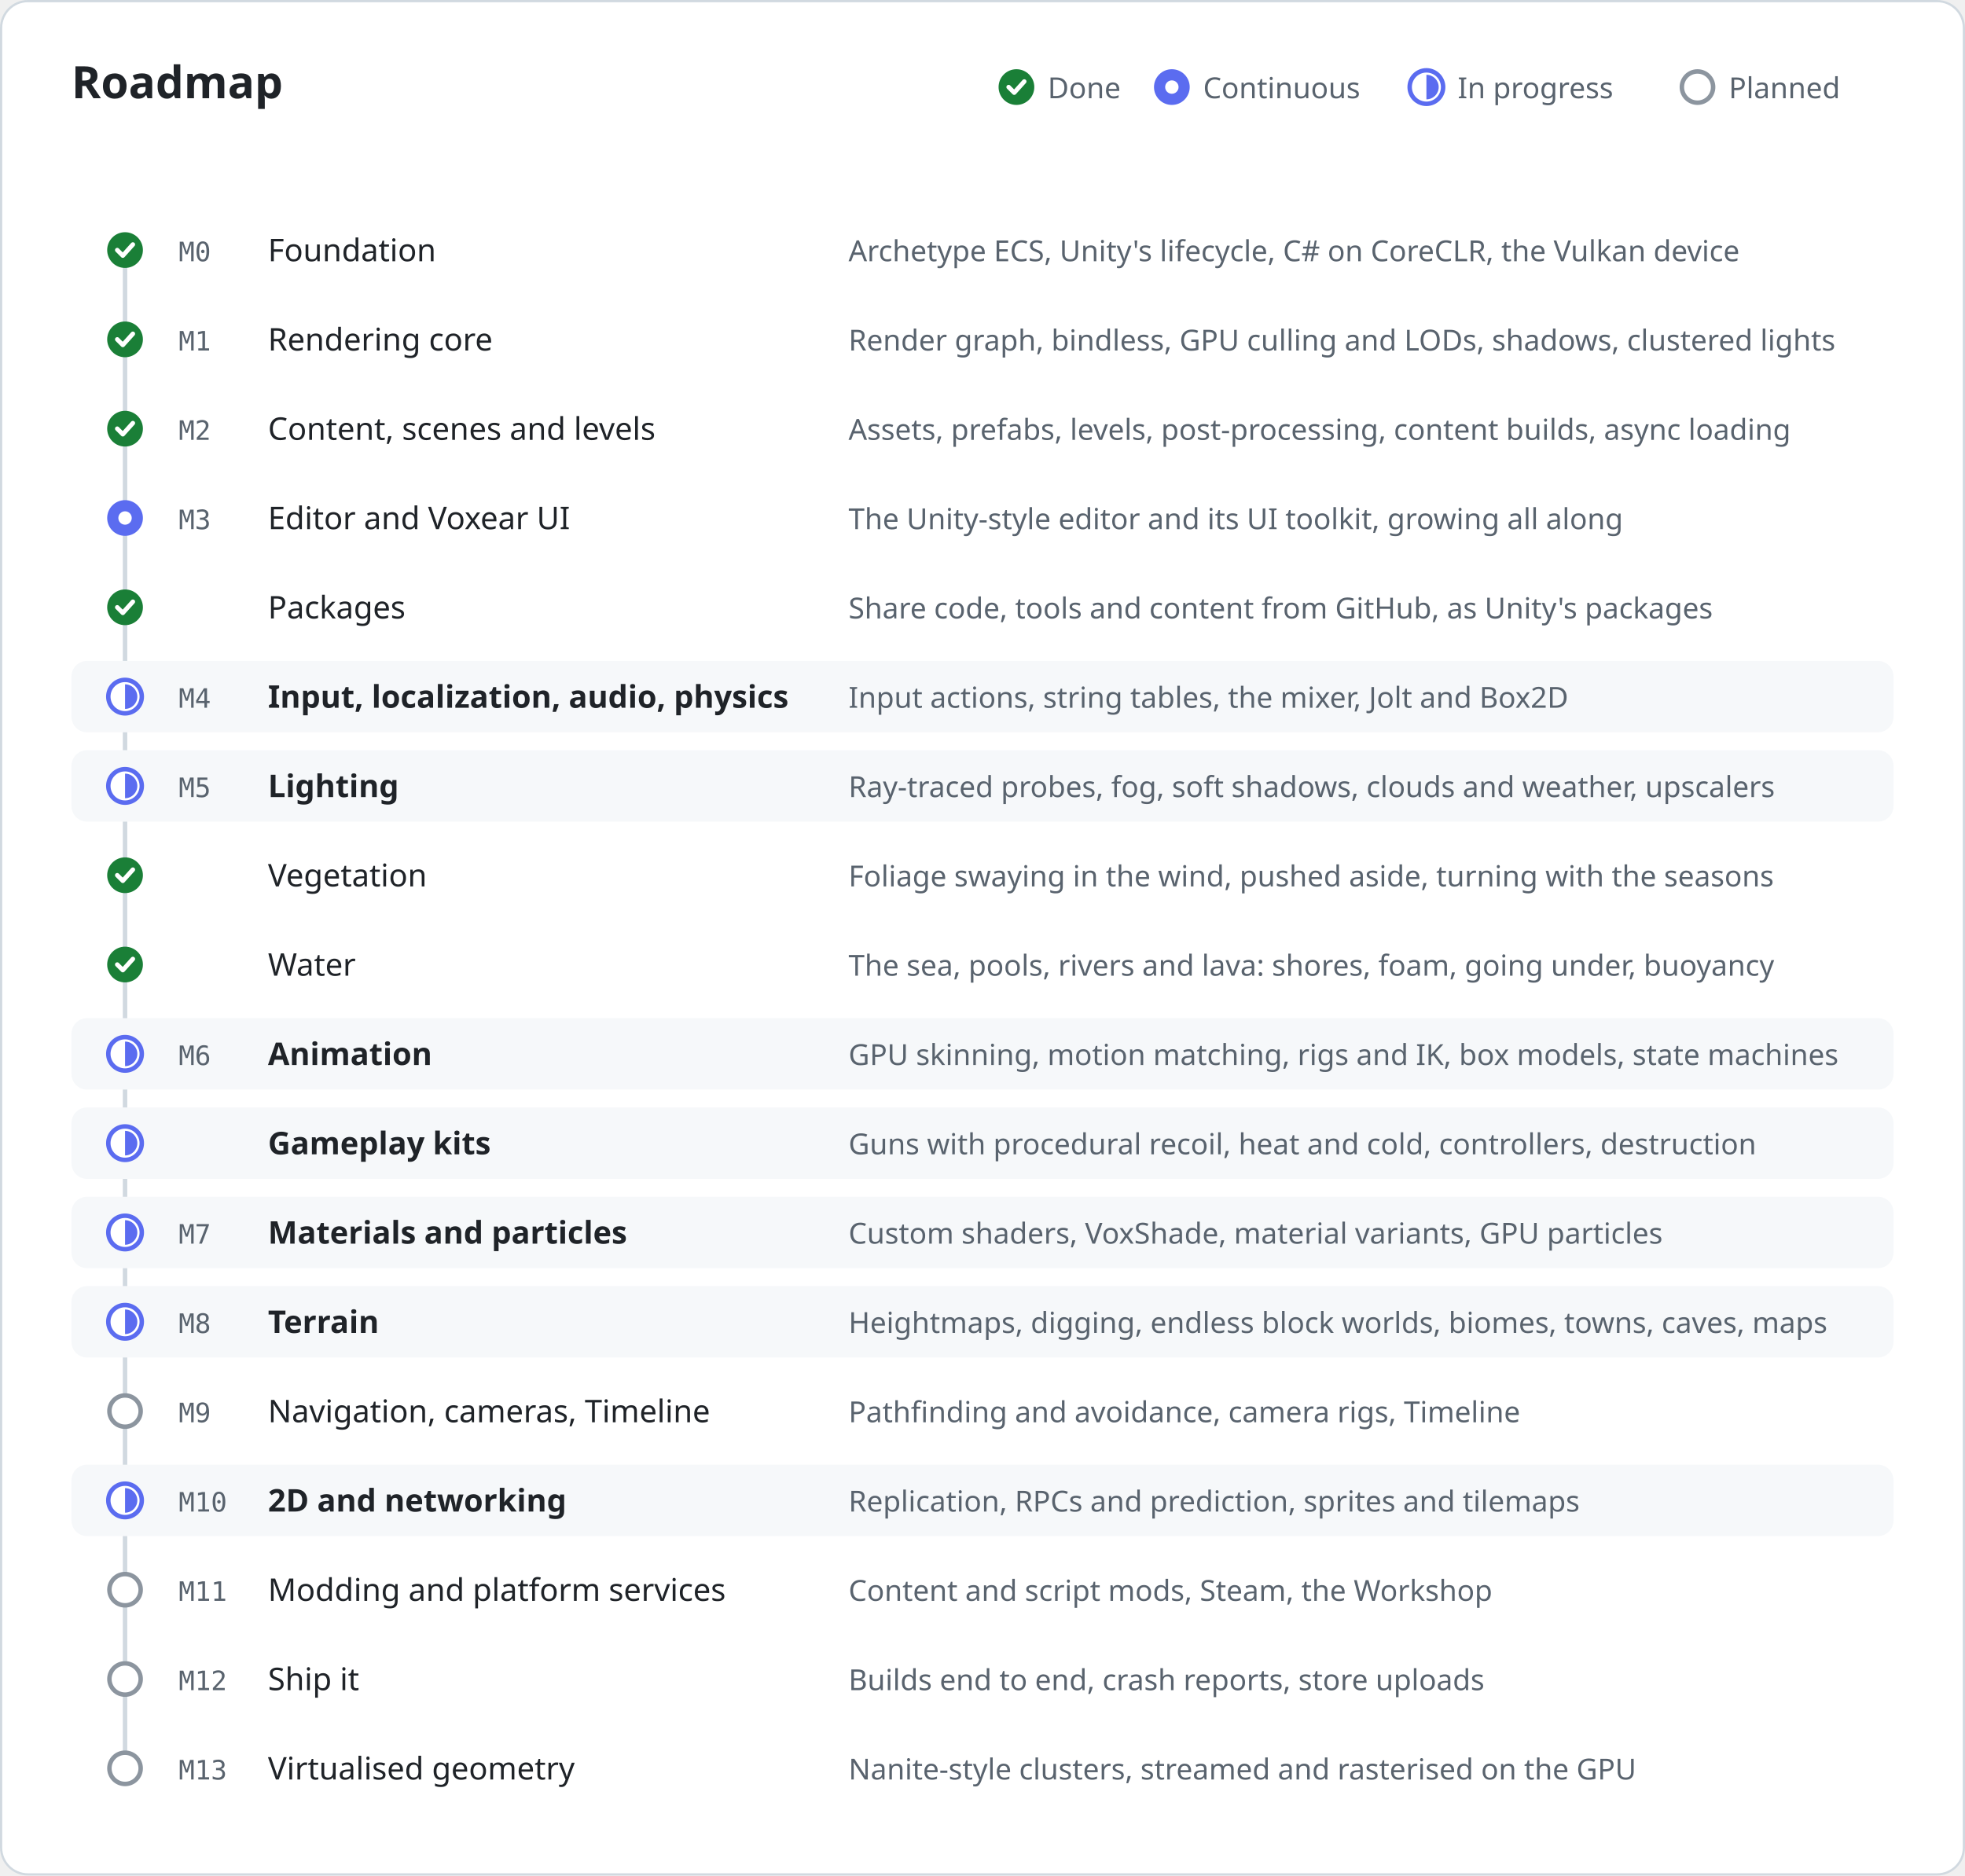
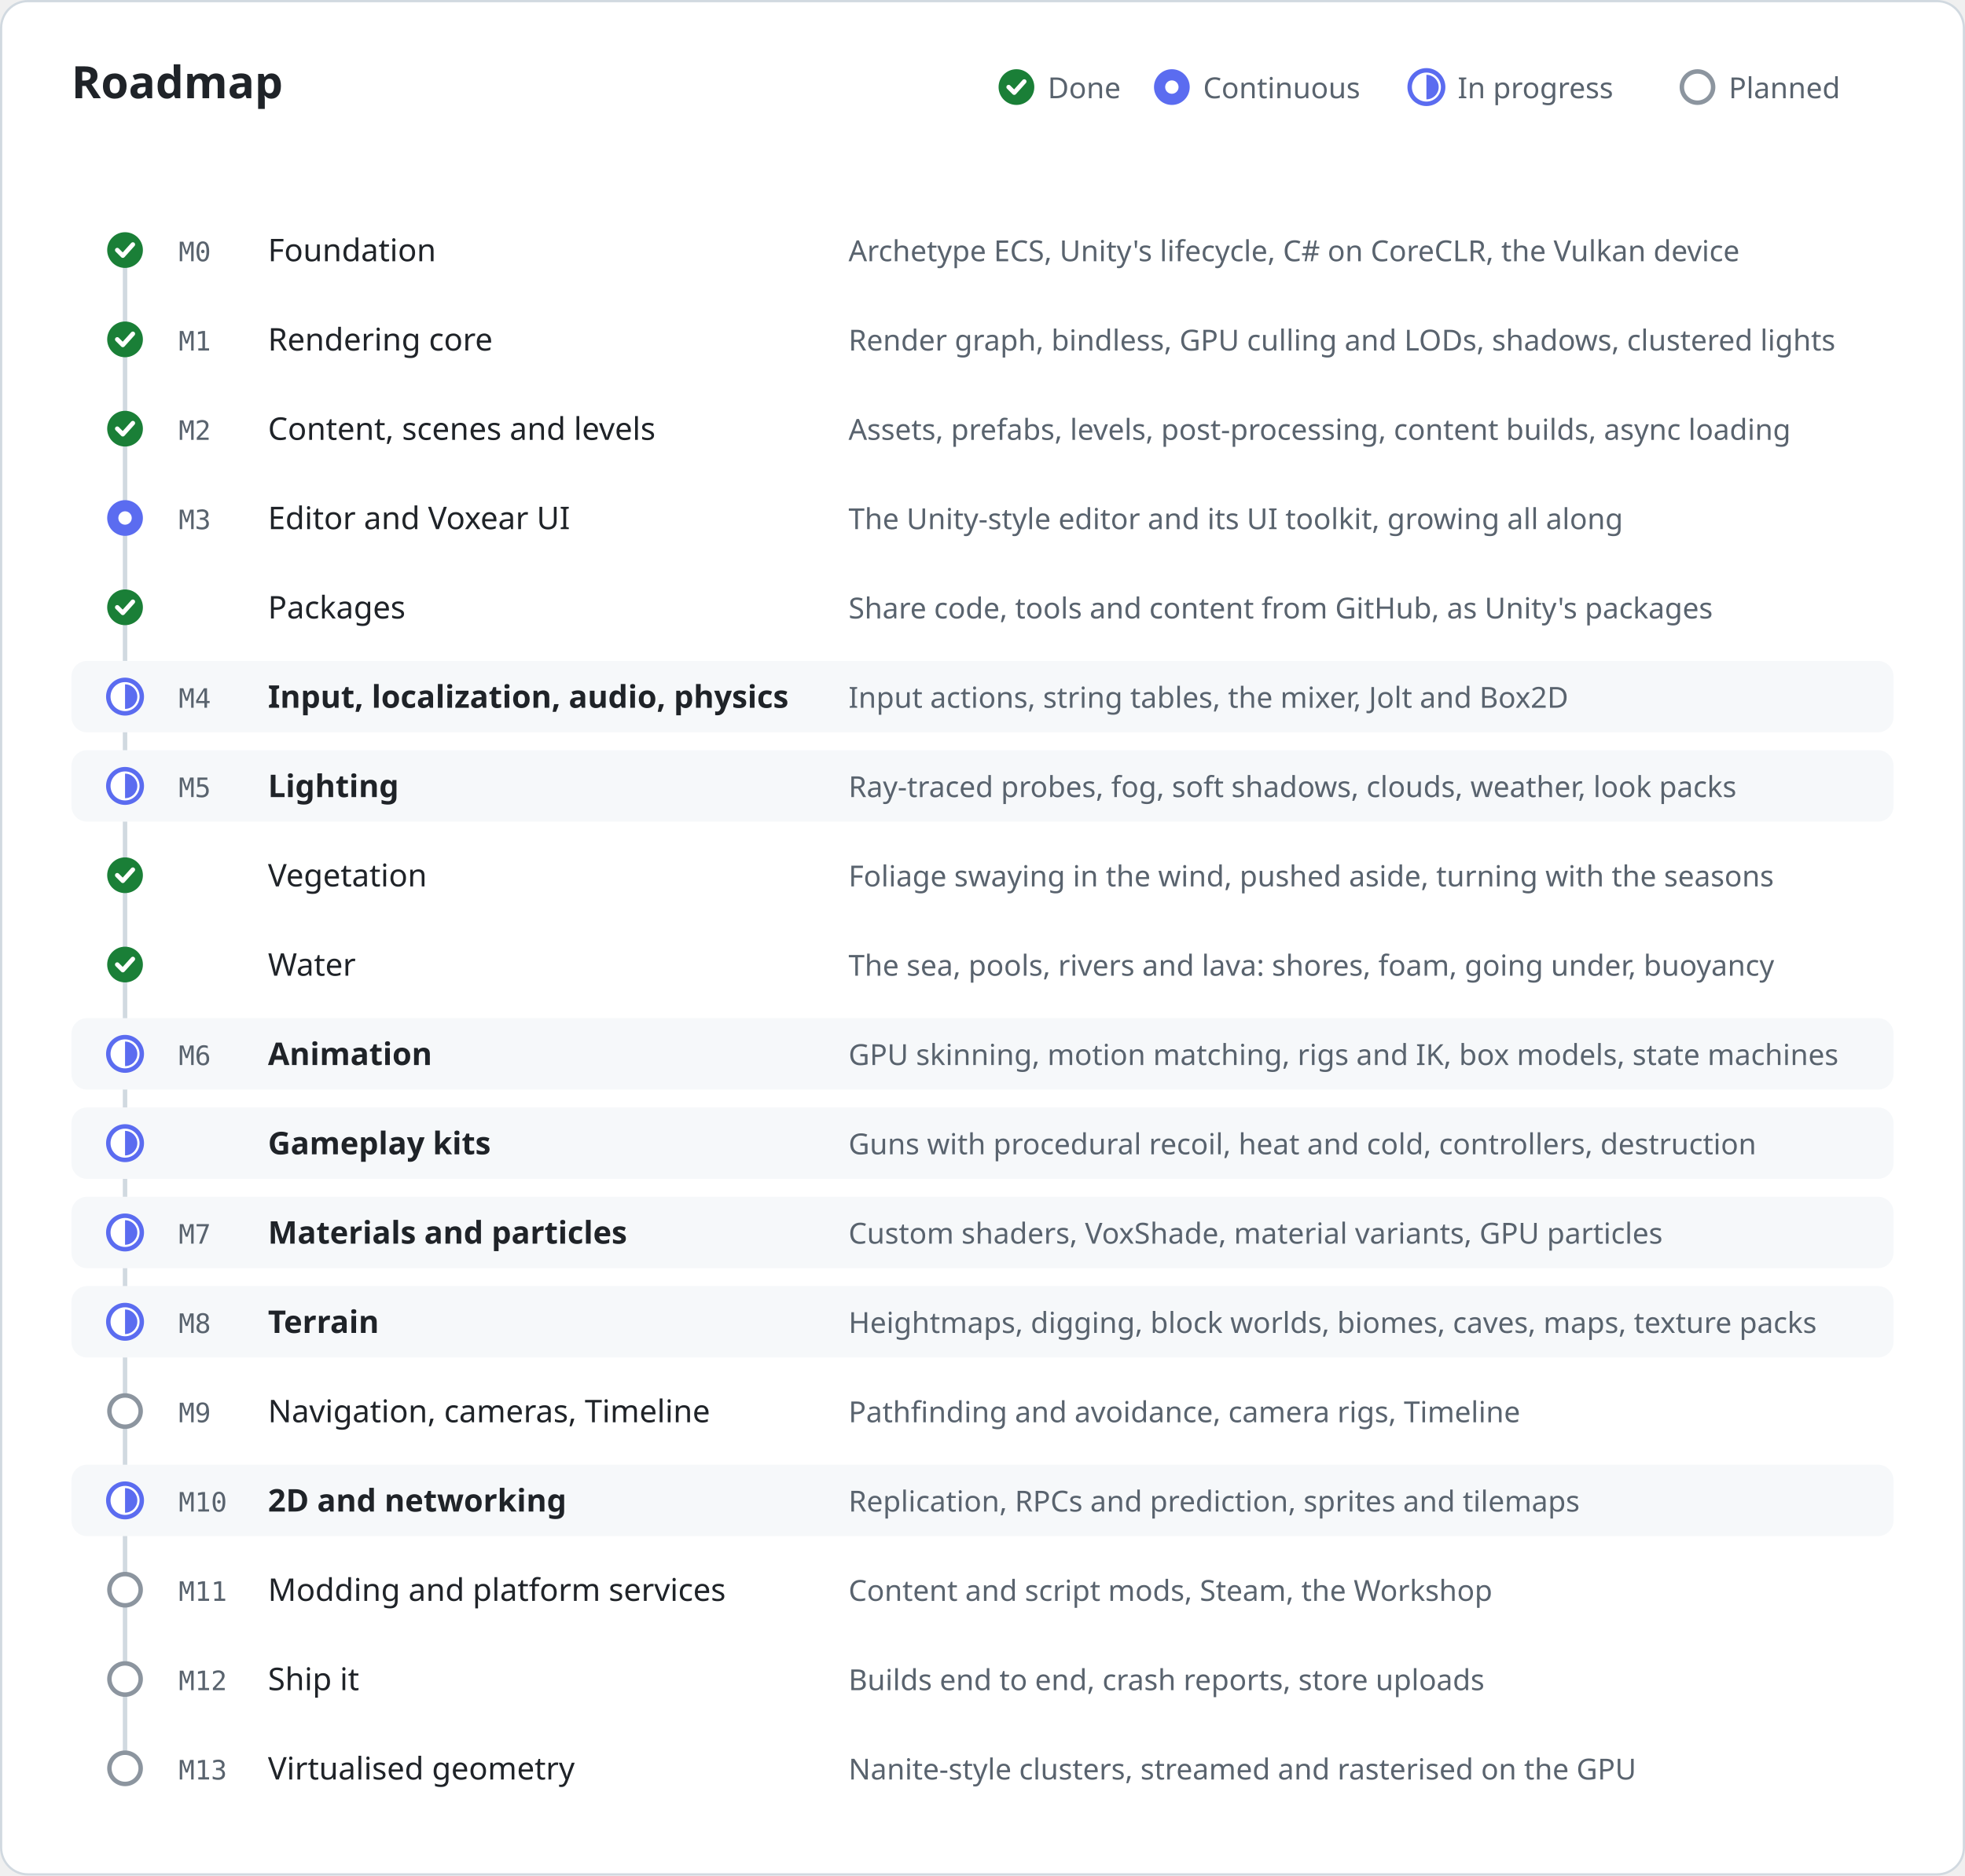
<svg xmlns="http://www.w3.org/2000/svg" width="880" height="840" viewBox="0 0 880 840" role="img" aria-label="Voxear roadmap">
  <rect x="0.5" y="0.5" width="879" height="839" rx="12" fill="#ffffff" stroke="#d1d9e0" />
  <text x="32" y="44" font-family="-apple-system, BlinkMacSystemFont, 'Segoe UI', 'Noto Sans', Helvetica, Arial, sans-serif" font-size="20" font-weight="600" fill="#1f2328">Roadmap</text>
  <circle cx="760.2" cy="39" r="7" fill="#ffffff" stroke="#8c959f" stroke-width="2" />
  <text x="774.2" y="44" font-family="-apple-system, BlinkMacSystemFont, 'Segoe UI', 'Noto Sans', Helvetica, Arial, sans-serif" font-size="13" fill="#59636e">Planned</text>
  <circle cx="638.8" cy="39" r="7.5" fill="#ffffff" stroke="#5b6cf0" stroke-width="2" />
  <path d="M638.8 33.5 a5.5 5.5 0 0 1 0 11 z" fill="#5b6cf0" />
  <text x="652.8" y="44" font-family="-apple-system, BlinkMacSystemFont, 'Segoe UI', 'Noto Sans', Helvetica, Arial, sans-serif" font-size="13" fill="#59636e">In progress</text>
  <circle cx="524.8" cy="39" r="8" fill="#5b6cf0" />
  <circle cx="524.8" cy="39" r="3" fill="#ffffff" />
  <text x="538.8" y="44" font-family="-apple-system, BlinkMacSystemFont, 'Segoe UI', 'Noto Sans', Helvetica, Arial, sans-serif" font-size="13" fill="#59636e">Continuous</text>
  <circle cx="455.2" cy="39" r="8" fill="#1a7f37" />
  <path d="M451.7 39 l2.5 2.5 l4.5-5" fill="none" stroke="#ffffff" stroke-width="2" stroke-linecap="round" stroke-linejoin="round" />
  <text x="469.2" y="44" font-family="-apple-system, BlinkMacSystemFont, 'Segoe UI', 'Noto Sans', Helvetica, Arial, sans-serif" font-size="13" fill="#59636e">Done</text>
  <line x1="56" y1="112" x2="56" y2="792" stroke="#d1d9e0" stroke-width="2" />
  <circle cx="56" cy="112" r="8" fill="#1a7f37" />
  <path d="M52.5 112 l2.5 2.5 l4.5-5" fill="none" stroke="#ffffff" stroke-width="2" stroke-linecap="round" stroke-linejoin="round" />
  <text x="80" y="117" font-family="ui-monospace, SFMono-Regular, 'SF Mono', Menlo, Consolas, monospace" font-size="12" fill="#59636e">M0</text>
  <text x="120" y="117" font-family="-apple-system, BlinkMacSystemFont, 'Segoe UI', 'Noto Sans', Helvetica, Arial, sans-serif" font-size="14" font-weight="500" fill="#1f2328">Foundation</text>
  <text x="380" y="117" font-family="-apple-system, BlinkMacSystemFont, 'Segoe UI', 'Noto Sans', Helvetica, Arial, sans-serif" font-size="13" fill="#59636e">Archetype ECS, Unity's lifecycle, C# on CoreCLR, the Vulkan device</text>
  <circle cx="56" cy="152" r="8" fill="#1a7f37" />
  <path d="M52.5 152 l2.5 2.5 l4.5-5" fill="none" stroke="#ffffff" stroke-width="2" stroke-linecap="round" stroke-linejoin="round" />
  <text x="80" y="157" font-family="ui-monospace, SFMono-Regular, 'SF Mono', Menlo, Consolas, monospace" font-size="12" fill="#59636e">M1</text>
  <text x="120" y="157" font-family="-apple-system, BlinkMacSystemFont, 'Segoe UI', 'Noto Sans', Helvetica, Arial, sans-serif" font-size="14" font-weight="500" fill="#1f2328">Rendering core</text>
  <text x="380" y="157" font-family="-apple-system, BlinkMacSystemFont, 'Segoe UI', 'Noto Sans', Helvetica, Arial, sans-serif" font-size="13" fill="#59636e">Render graph, bindless, GPU culling and LODs, shadows, clustered lights</text>
  <circle cx="56" cy="192" r="8" fill="#1a7f37" />
  <path d="M52.5 192 l2.5 2.5 l4.5-5" fill="none" stroke="#ffffff" stroke-width="2" stroke-linecap="round" stroke-linejoin="round" />
  <text x="80" y="197" font-family="ui-monospace, SFMono-Regular, 'SF Mono', Menlo, Consolas, monospace" font-size="12" fill="#59636e">M2</text>
  <text x="120" y="197" font-family="-apple-system, BlinkMacSystemFont, 'Segoe UI', 'Noto Sans', Helvetica, Arial, sans-serif" font-size="14" font-weight="500" fill="#1f2328">Content, scenes and levels</text>
  <text x="380" y="197" font-family="-apple-system, BlinkMacSystemFont, 'Segoe UI', 'Noto Sans', Helvetica, Arial, sans-serif" font-size="13" fill="#59636e">Assets, prefabs, levels, post-processing, content builds, async loading</text>
  <circle cx="56" cy="232" r="8" fill="#5b6cf0" />
  <circle cx="56" cy="232" r="3" fill="#ffffff" />
  <text x="80" y="237" font-family="ui-monospace, SFMono-Regular, 'SF Mono', Menlo, Consolas, monospace" font-size="12" fill="#59636e">M3</text>
  <text x="120" y="237" font-family="-apple-system, BlinkMacSystemFont, 'Segoe UI', 'Noto Sans', Helvetica, Arial, sans-serif" font-size="14" font-weight="500" fill="#1f2328">Editor and Voxear UI</text>
  <text x="380" y="237" font-family="-apple-system, BlinkMacSystemFont, 'Segoe UI', 'Noto Sans', Helvetica, Arial, sans-serif" font-size="13" fill="#59636e">The Unity-style editor and its UI toolkit, growing all along</text>
  <circle cx="56" cy="272" r="8" fill="#1a7f37" />
  <path d="M52.5 272 l2.5 2.5 l4.5-5" fill="none" stroke="#ffffff" stroke-width="2" stroke-linecap="round" stroke-linejoin="round" />
  <text x="80" y="277" font-family="ui-monospace, SFMono-Regular, 'SF Mono', Menlo, Consolas, monospace" font-size="12" fill="#59636e" />
  <text x="120" y="277" font-family="-apple-system, BlinkMacSystemFont, 'Segoe UI', 'Noto Sans', Helvetica, Arial, sans-serif" font-size="14" font-weight="500" fill="#1f2328">Packages</text>
  <text x="380" y="277" font-family="-apple-system, BlinkMacSystemFont, 'Segoe UI', 'Noto Sans', Helvetica, Arial, sans-serif" font-size="13" fill="#59636e">Share code, tools and content from GitHub, as Unity's packages</text>
  <rect x="32" y="296" width="816" height="32" rx="7" fill="#f6f8fa" />
  <circle cx="56" cy="312" r="7.5" fill="#ffffff" stroke="#5b6cf0" stroke-width="2" />
  <path d="M56 306.5 a5.5 5.5 0 0 1 0 11 z" fill="#5b6cf0" />
  <text x="80" y="317" font-family="ui-monospace, SFMono-Regular, 'SF Mono', Menlo, Consolas, monospace" font-size="12" fill="#59636e">M4</text>
  <text x="120" y="317" font-family="-apple-system, BlinkMacSystemFont, 'Segoe UI', 'Noto Sans', Helvetica, Arial, sans-serif" font-size="14" font-weight="600" fill="#1f2328">Input, localization, audio, physics</text>
  <text x="380" y="317" font-family="-apple-system, BlinkMacSystemFont, 'Segoe UI', 'Noto Sans', Helvetica, Arial, sans-serif" font-size="13" fill="#59636e">Input actions, string tables, the mixer, Jolt and Box2D</text>
  <rect x="32" y="336" width="816" height="32" rx="7" fill="#f6f8fa" />
  <circle cx="56" cy="352" r="7.5" fill="#ffffff" stroke="#5b6cf0" stroke-width="2" />
  <path d="M56 346.5 a5.5 5.5 0 0 1 0 11 z" fill="#5b6cf0" />
  <text x="80" y="357" font-family="ui-monospace, SFMono-Regular, 'SF Mono', Menlo, Consolas, monospace" font-size="12" fill="#59636e">M5</text>
  <text x="120" y="357" font-family="-apple-system, BlinkMacSystemFont, 'Segoe UI', 'Noto Sans', Helvetica, Arial, sans-serif" font-size="14" font-weight="600" fill="#1f2328">Lighting</text>
-   <text x="380" y="357" font-family="-apple-system, BlinkMacSystemFont, 'Segoe UI', 'Noto Sans', Helvetica, Arial, sans-serif" font-size="13" fill="#59636e">Ray-traced probes, fog, soft shadows, clouds and weather, upscalers</text>
+   <text x="380" y="357" font-family="-apple-system, BlinkMacSystemFont, 'Segoe UI', 'Noto Sans', Helvetica, Arial, sans-serif" font-size="13" fill="#59636e">Ray-traced probes, fog, soft shadows, clouds, weather, look packs</text>
  <circle cx="56" cy="392" r="8" fill="#1a7f37" />
  <path d="M52.5 392 l2.5 2.5 l4.5-5" fill="none" stroke="#ffffff" stroke-width="2" stroke-linecap="round" stroke-linejoin="round" />
  <text x="80" y="397" font-family="ui-monospace, SFMono-Regular, 'SF Mono', Menlo, Consolas, monospace" font-size="12" fill="#59636e" />
  <text x="120" y="397" font-family="-apple-system, BlinkMacSystemFont, 'Segoe UI', 'Noto Sans', Helvetica, Arial, sans-serif" font-size="14" font-weight="500" fill="#1f2328">Vegetation</text>
  <text x="380" y="397" font-family="-apple-system, BlinkMacSystemFont, 'Segoe UI', 'Noto Sans', Helvetica, Arial, sans-serif" font-size="13" fill="#59636e">Foliage swaying in the wind, pushed aside, turning with the seasons</text>
  <circle cx="56" cy="432" r="8" fill="#1a7f37" />
  <path d="M52.5 432 l2.5 2.5 l4.5-5" fill="none" stroke="#ffffff" stroke-width="2" stroke-linecap="round" stroke-linejoin="round" />
  <text x="80" y="437" font-family="ui-monospace, SFMono-Regular, 'SF Mono', Menlo, Consolas, monospace" font-size="12" fill="#59636e" />
  <text x="120" y="437" font-family="-apple-system, BlinkMacSystemFont, 'Segoe UI', 'Noto Sans', Helvetica, Arial, sans-serif" font-size="14" font-weight="500" fill="#1f2328">Water</text>
  <text x="380" y="437" font-family="-apple-system, BlinkMacSystemFont, 'Segoe UI', 'Noto Sans', Helvetica, Arial, sans-serif" font-size="13" fill="#59636e">The sea, pools, rivers and lava: shores, foam, going under, buoyancy</text>
  <rect x="32" y="456" width="816" height="32" rx="7" fill="#f6f8fa" />
  <circle cx="56" cy="472" r="7.5" fill="#ffffff" stroke="#5b6cf0" stroke-width="2" />
  <path d="M56 466.5 a5.5 5.5 0 0 1 0 11 z" fill="#5b6cf0" />
  <text x="80" y="477" font-family="ui-monospace, SFMono-Regular, 'SF Mono', Menlo, Consolas, monospace" font-size="12" fill="#59636e">M6</text>
  <text x="120" y="477" font-family="-apple-system, BlinkMacSystemFont, 'Segoe UI', 'Noto Sans', Helvetica, Arial, sans-serif" font-size="14" font-weight="600" fill="#1f2328">Animation</text>
  <text x="380" y="477" font-family="-apple-system, BlinkMacSystemFont, 'Segoe UI', 'Noto Sans', Helvetica, Arial, sans-serif" font-size="13" fill="#59636e">GPU skinning, motion matching, rigs and IK, box models, state machines</text>
  <rect x="32" y="496" width="816" height="32" rx="7" fill="#f6f8fa" />
  <circle cx="56" cy="512" r="7.5" fill="#ffffff" stroke="#5b6cf0" stroke-width="2" />
  <path d="M56 506.5 a5.5 5.5 0 0 1 0 11 z" fill="#5b6cf0" />
  <text x="80" y="517" font-family="ui-monospace, SFMono-Regular, 'SF Mono', Menlo, Consolas, monospace" font-size="12" fill="#59636e" />
  <text x="120" y="517" font-family="-apple-system, BlinkMacSystemFont, 'Segoe UI', 'Noto Sans', Helvetica, Arial, sans-serif" font-size="14" font-weight="600" fill="#1f2328">Gameplay kits</text>
  <text x="380" y="517" font-family="-apple-system, BlinkMacSystemFont, 'Segoe UI', 'Noto Sans', Helvetica, Arial, sans-serif" font-size="13" fill="#59636e">Guns with procedural recoil, heat and cold, controllers, destruction</text>
  <rect x="32" y="536" width="816" height="32" rx="7" fill="#f6f8fa" />
  <circle cx="56" cy="552" r="7.5" fill="#ffffff" stroke="#5b6cf0" stroke-width="2" />
  <path d="M56 546.5 a5.5 5.5 0 0 1 0 11 z" fill="#5b6cf0" />
  <text x="80" y="557" font-family="ui-monospace, SFMono-Regular, 'SF Mono', Menlo, Consolas, monospace" font-size="12" fill="#59636e">M7</text>
  <text x="120" y="557" font-family="-apple-system, BlinkMacSystemFont, 'Segoe UI', 'Noto Sans', Helvetica, Arial, sans-serif" font-size="14" font-weight="600" fill="#1f2328">Materials and particles</text>
  <text x="380" y="557" font-family="-apple-system, BlinkMacSystemFont, 'Segoe UI', 'Noto Sans', Helvetica, Arial, sans-serif" font-size="13" fill="#59636e">Custom shaders, VoxShade, material variants, GPU particles</text>
  <rect x="32" y="576" width="816" height="32" rx="7" fill="#f6f8fa" />
  <circle cx="56" cy="592" r="7.5" fill="#ffffff" stroke="#5b6cf0" stroke-width="2" />
  <path d="M56 586.5 a5.5 5.5 0 0 1 0 11 z" fill="#5b6cf0" />
  <text x="80" y="597" font-family="ui-monospace, SFMono-Regular, 'SF Mono', Menlo, Consolas, monospace" font-size="12" fill="#59636e">M8</text>
  <text x="120" y="597" font-family="-apple-system, BlinkMacSystemFont, 'Segoe UI', 'Noto Sans', Helvetica, Arial, sans-serif" font-size="14" font-weight="600" fill="#1f2328">Terrain</text>
-   <text x="380" y="597" font-family="-apple-system, BlinkMacSystemFont, 'Segoe UI', 'Noto Sans', Helvetica, Arial, sans-serif" font-size="13" fill="#59636e">Heightmaps, digging, endless block worlds, biomes, towns, caves, maps</text>
+   <text x="380" y="597" font-family="-apple-system, BlinkMacSystemFont, 'Segoe UI', 'Noto Sans', Helvetica, Arial, sans-serif" font-size="13" fill="#59636e">Heightmaps, digging, block worlds, biomes, caves, maps, texture packs</text>
  <circle cx="56" cy="632" r="7" fill="#ffffff" stroke="#8c959f" stroke-width="2" />
  <text x="80" y="637" font-family="ui-monospace, SFMono-Regular, 'SF Mono', Menlo, Consolas, monospace" font-size="12" fill="#59636e">M9</text>
  <text x="120" y="637" font-family="-apple-system, BlinkMacSystemFont, 'Segoe UI', 'Noto Sans', Helvetica, Arial, sans-serif" font-size="14" font-weight="500" fill="#1f2328">Navigation, cameras, Timeline</text>
  <text x="380" y="637" font-family="-apple-system, BlinkMacSystemFont, 'Segoe UI', 'Noto Sans', Helvetica, Arial, sans-serif" font-size="13" fill="#59636e">Pathfinding and avoidance, camera rigs, Timeline</text>
  <rect x="32" y="656" width="816" height="32" rx="7" fill="#f6f8fa" />
  <circle cx="56" cy="672" r="7.5" fill="#ffffff" stroke="#5b6cf0" stroke-width="2" />
  <path d="M56 666.5 a5.5 5.5 0 0 1 0 11 z" fill="#5b6cf0" />
  <text x="80" y="677" font-family="ui-monospace, SFMono-Regular, 'SF Mono', Menlo, Consolas, monospace" font-size="12" fill="#59636e">M10</text>
  <text x="120" y="677" font-family="-apple-system, BlinkMacSystemFont, 'Segoe UI', 'Noto Sans', Helvetica, Arial, sans-serif" font-size="14" font-weight="600" fill="#1f2328">2D and networking</text>
  <text x="380" y="677" font-family="-apple-system, BlinkMacSystemFont, 'Segoe UI', 'Noto Sans', Helvetica, Arial, sans-serif" font-size="13" fill="#59636e">Replication, RPCs and prediction, sprites and tilemaps</text>
  <circle cx="56" cy="712" r="7" fill="#ffffff" stroke="#8c959f" stroke-width="2" />
  <text x="80" y="717" font-family="ui-monospace, SFMono-Regular, 'SF Mono', Menlo, Consolas, monospace" font-size="12" fill="#59636e">M11</text>
  <text x="120" y="717" font-family="-apple-system, BlinkMacSystemFont, 'Segoe UI', 'Noto Sans', Helvetica, Arial, sans-serif" font-size="14" font-weight="500" fill="#1f2328">Modding and platform services</text>
  <text x="380" y="717" font-family="-apple-system, BlinkMacSystemFont, 'Segoe UI', 'Noto Sans', Helvetica, Arial, sans-serif" font-size="13" fill="#59636e">Content and script mods, Steam, the Workshop</text>
  <circle cx="56" cy="752" r="7" fill="#ffffff" stroke="#8c959f" stroke-width="2" />
  <text x="80" y="757" font-family="ui-monospace, SFMono-Regular, 'SF Mono', Menlo, Consolas, monospace" font-size="12" fill="#59636e">M12</text>
  <text x="120" y="757" font-family="-apple-system, BlinkMacSystemFont, 'Segoe UI', 'Noto Sans', Helvetica, Arial, sans-serif" font-size="14" font-weight="500" fill="#1f2328">Ship it</text>
  <text x="380" y="757" font-family="-apple-system, BlinkMacSystemFont, 'Segoe UI', 'Noto Sans', Helvetica, Arial, sans-serif" font-size="13" fill="#59636e">Builds end to end, crash reports, store uploads</text>
  <circle cx="56" cy="792" r="7" fill="#ffffff" stroke="#8c959f" stroke-width="2" />
  <text x="80" y="797" font-family="ui-monospace, SFMono-Regular, 'SF Mono', Menlo, Consolas, monospace" font-size="12" fill="#59636e">M13</text>
  <text x="120" y="797" font-family="-apple-system, BlinkMacSystemFont, 'Segoe UI', 'Noto Sans', Helvetica, Arial, sans-serif" font-size="14" font-weight="500" fill="#1f2328">Virtualised geometry</text>
  <text x="380" y="797" font-family="-apple-system, BlinkMacSystemFont, 'Segoe UI', 'Noto Sans', Helvetica, Arial, sans-serif" font-size="13" fill="#59636e">Nanite-style clusters, streamed and rasterised on the GPU</text>
</svg>
